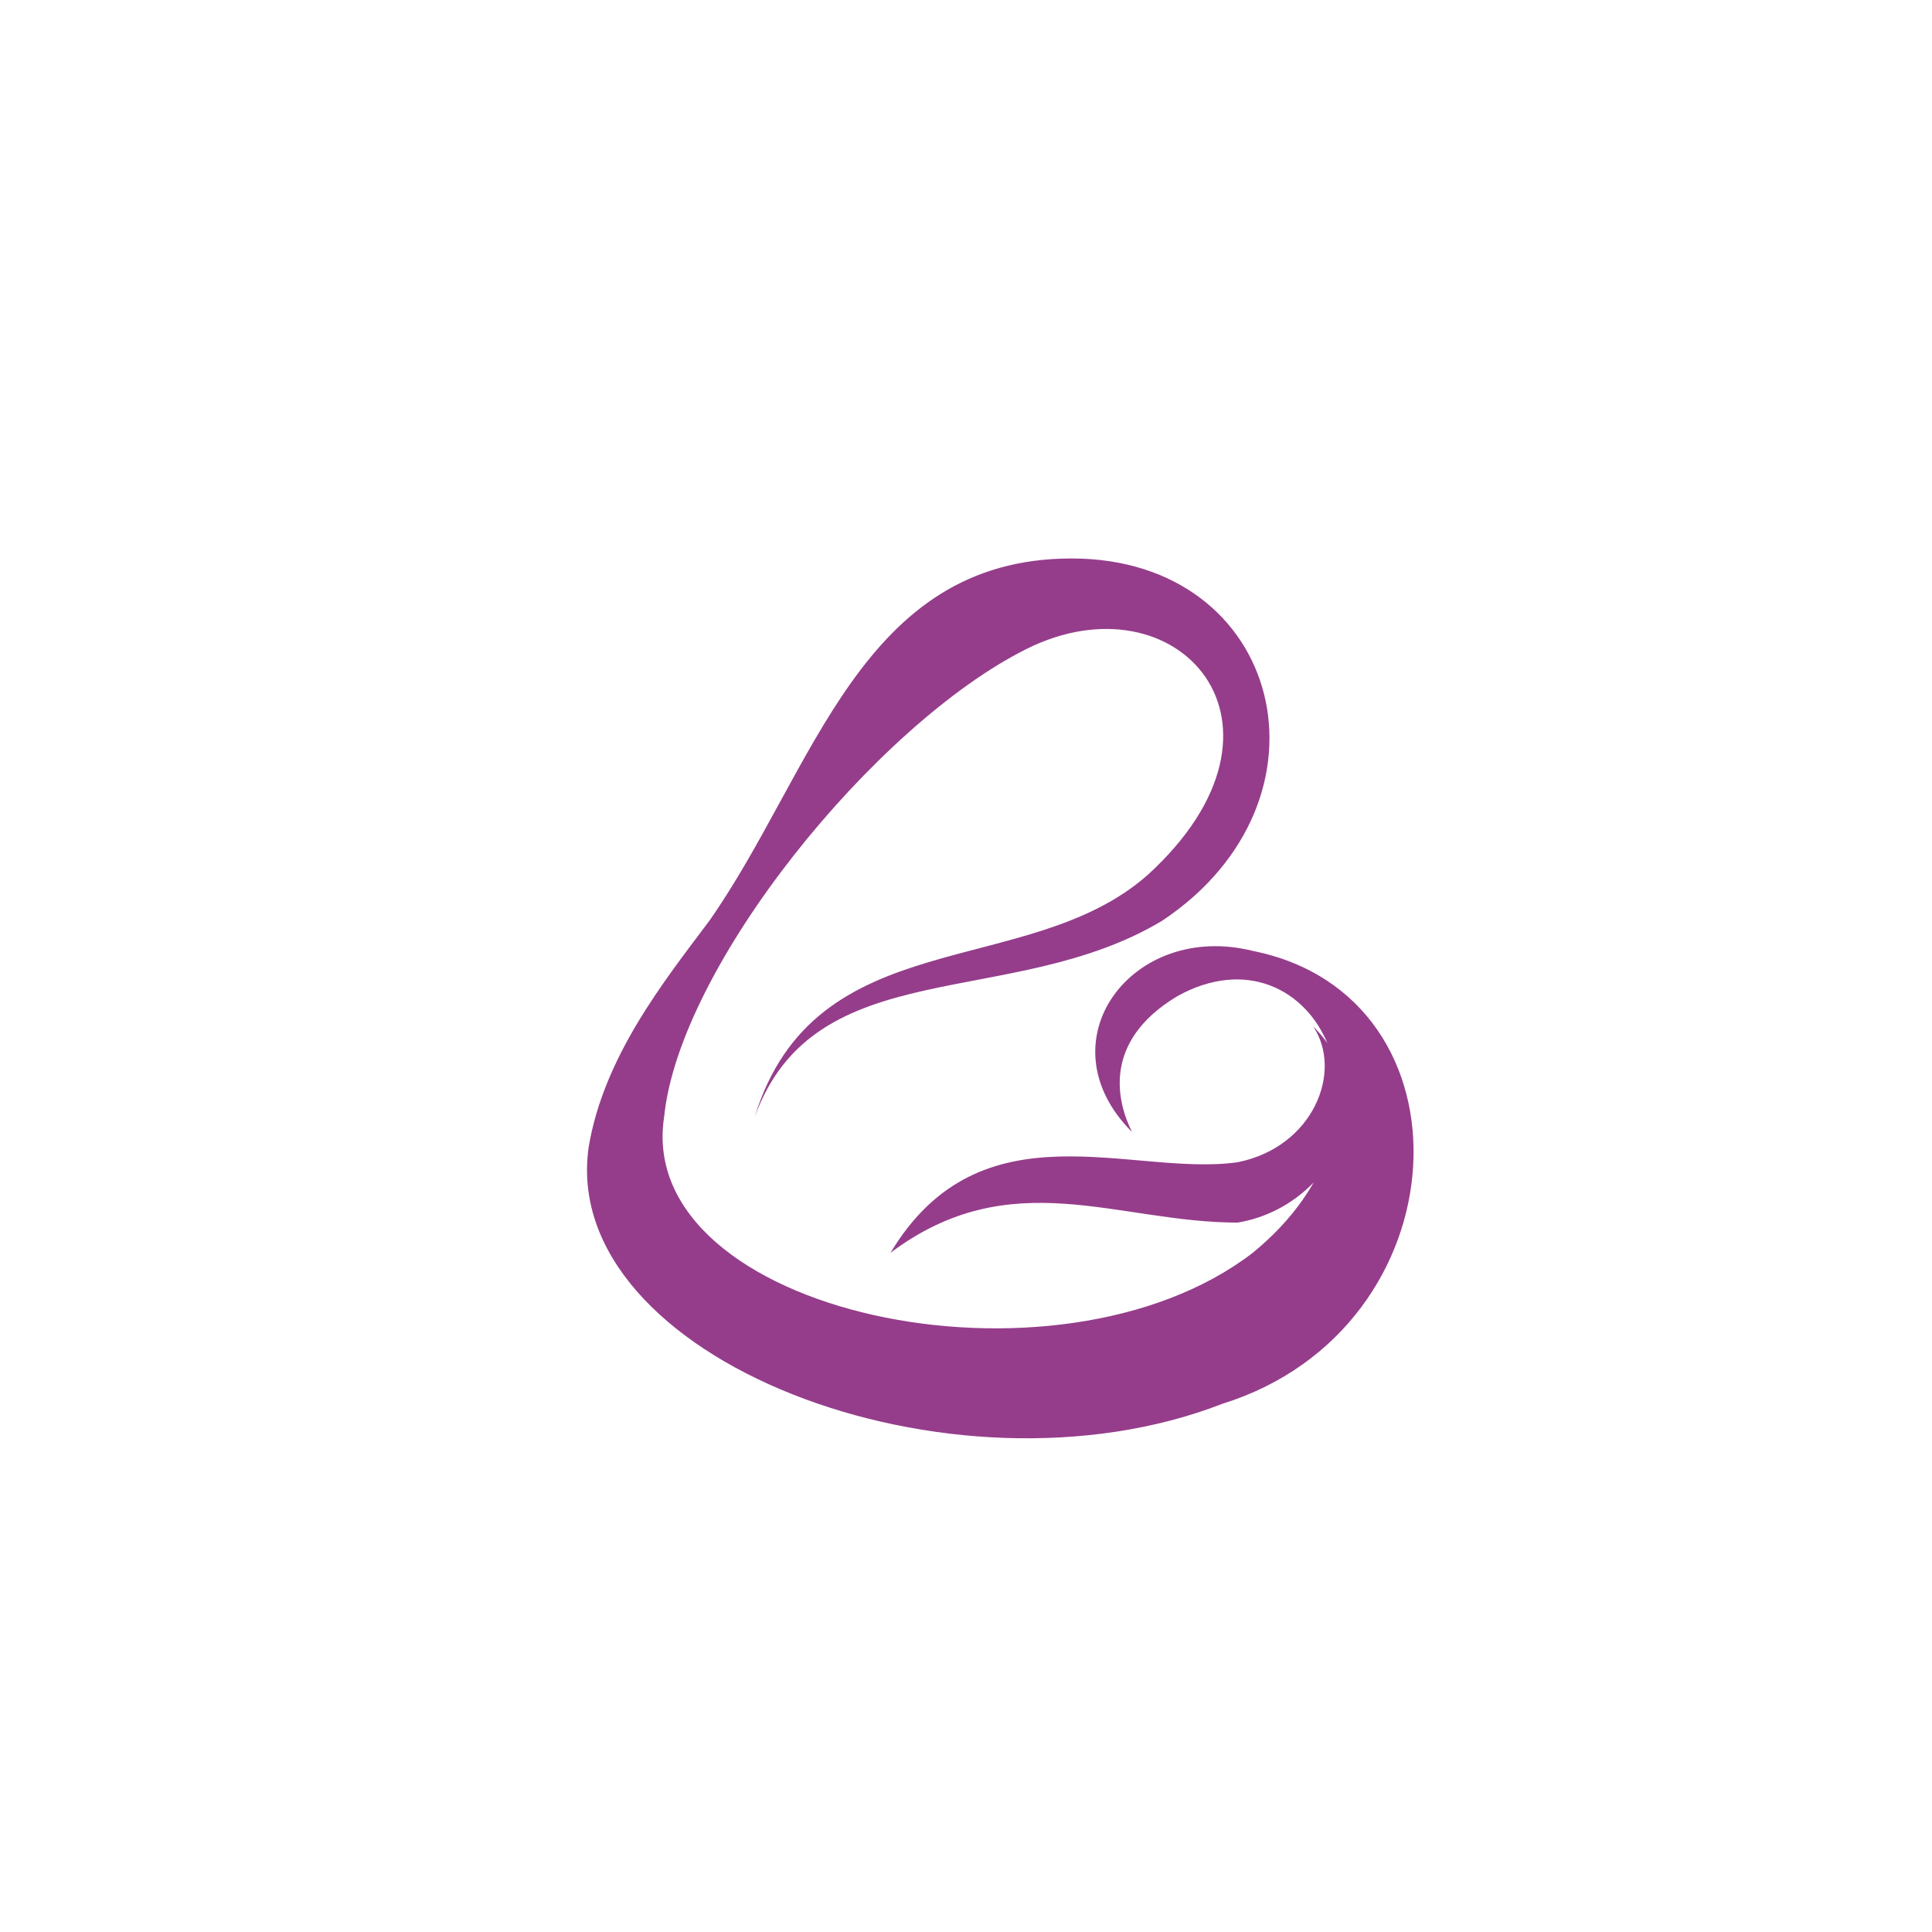
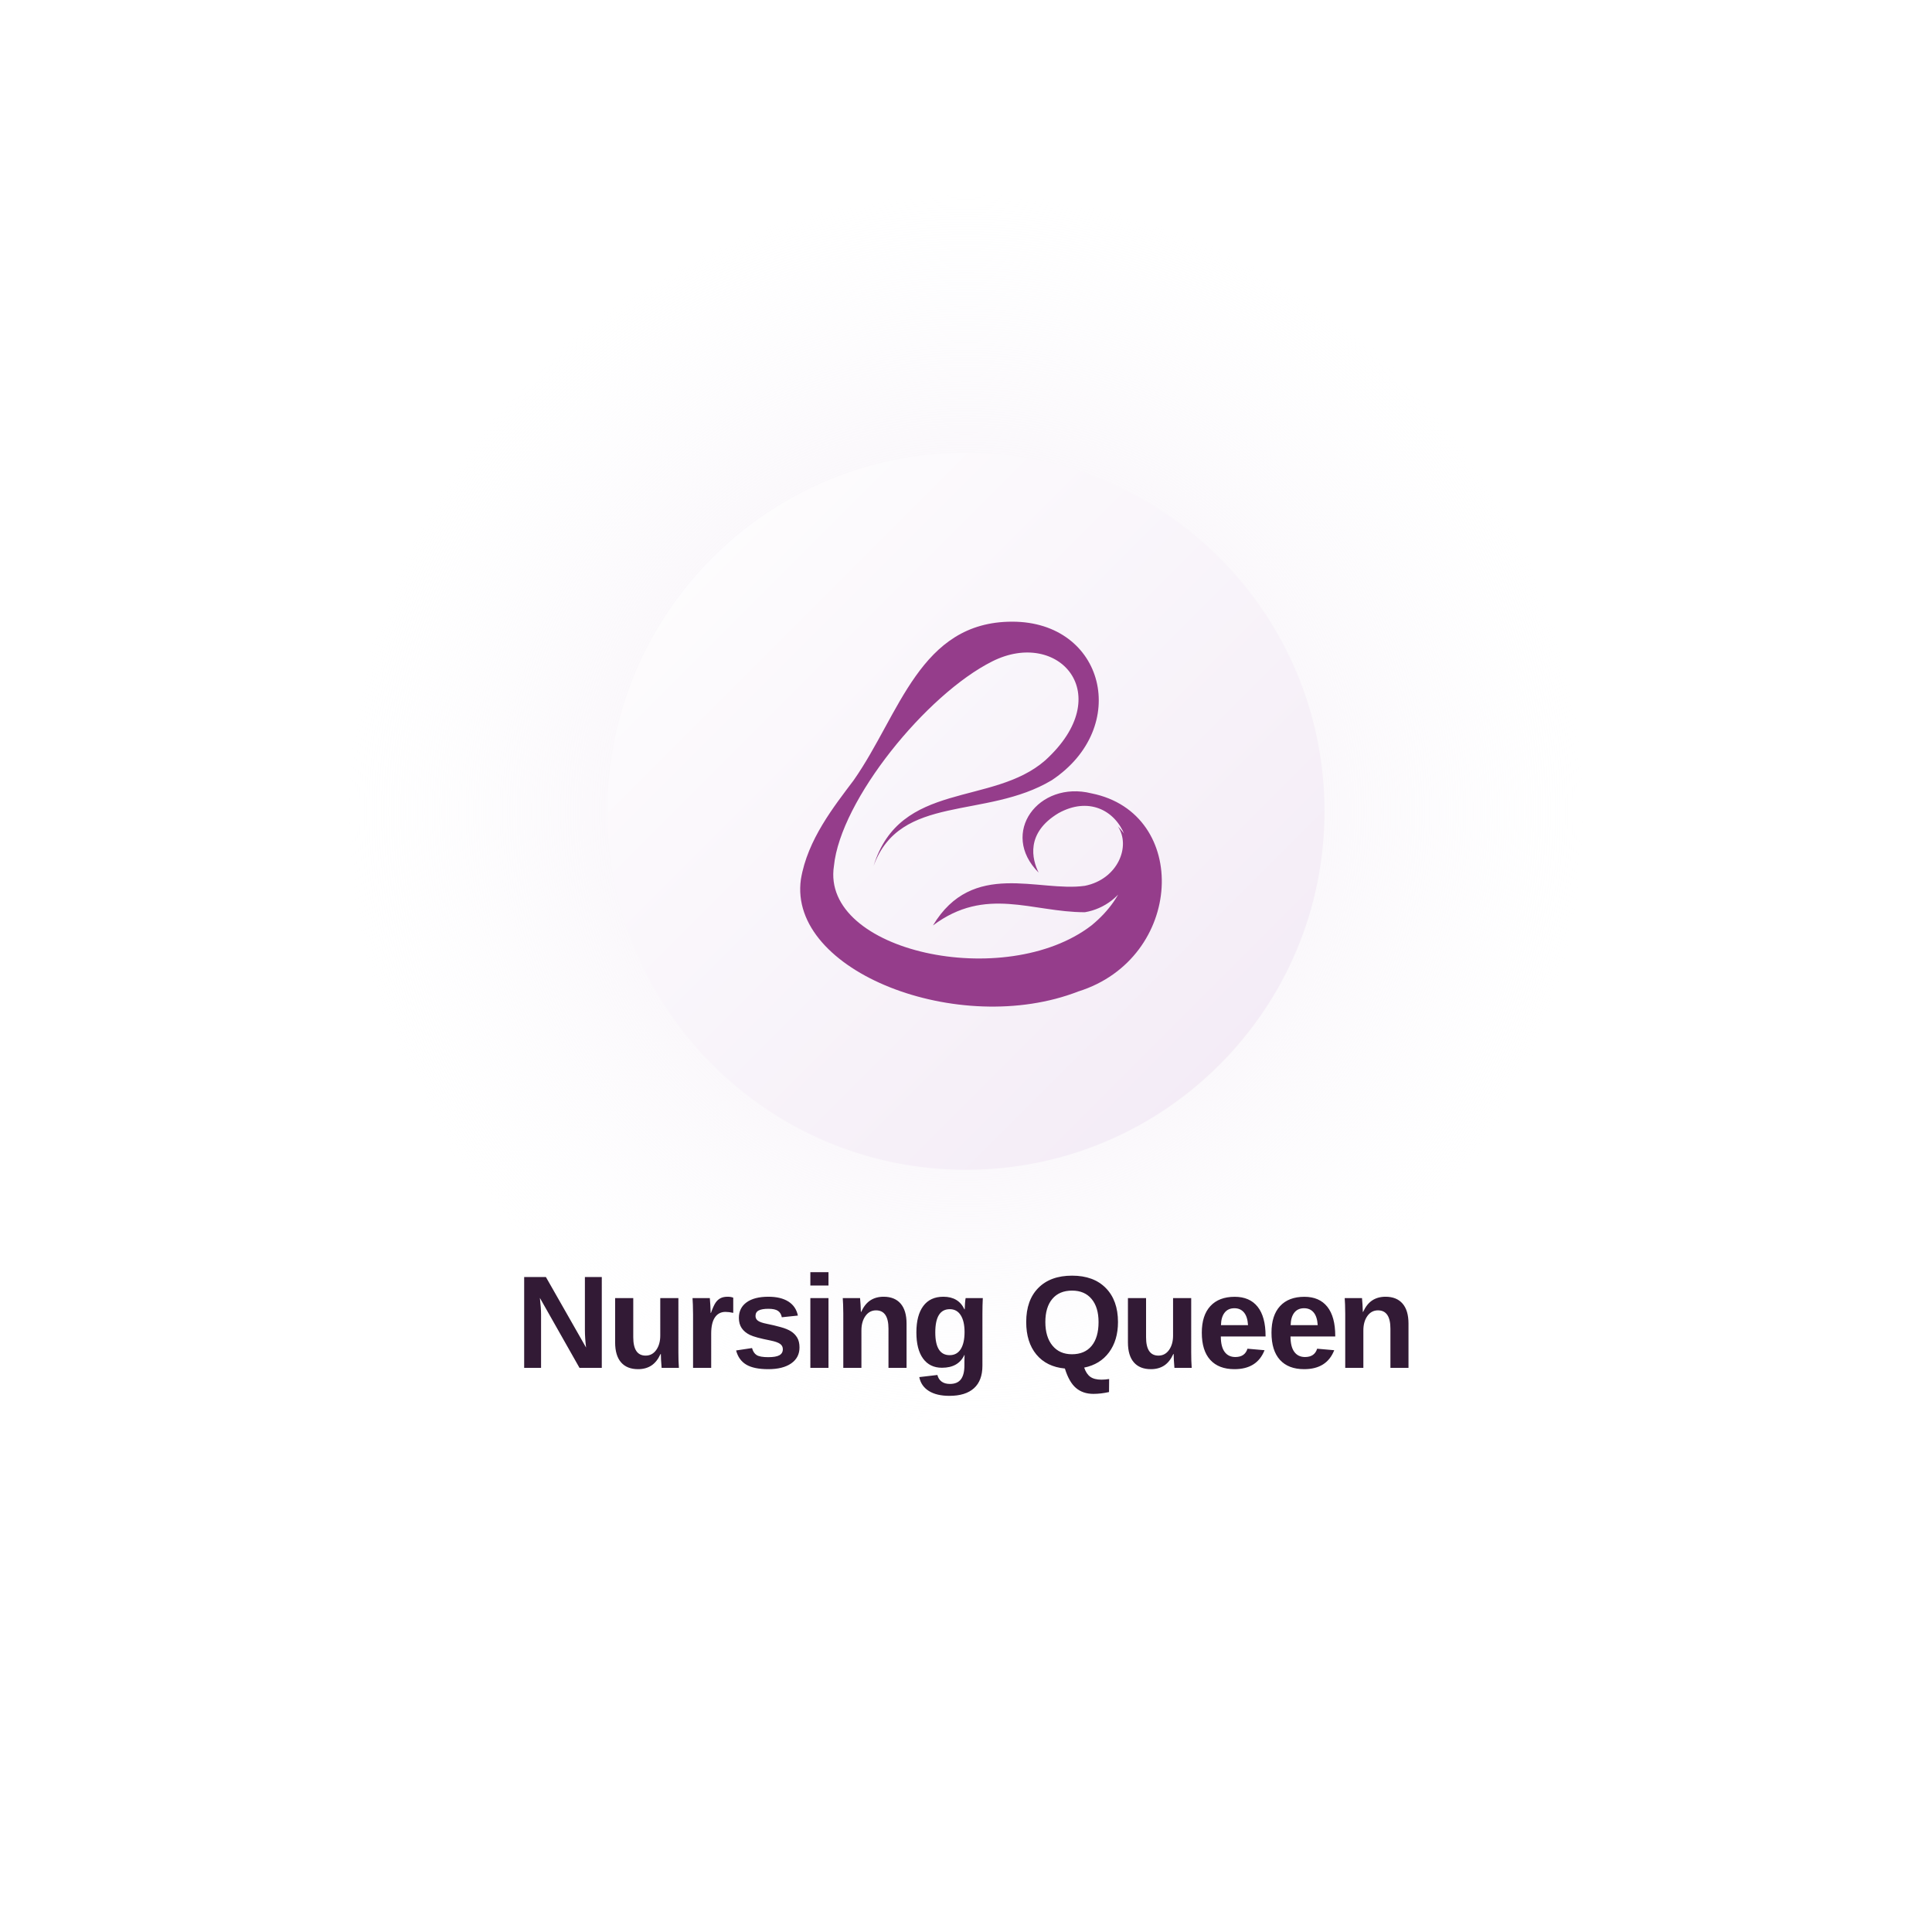
<svg xmlns="http://www.w3.org/2000/svg" width="1024" height="1024" viewBox="0 0 1024 1024">
-   <g transform="translate(256 256) scale(8)">
+   <defs>
+     <radialGradient id="halo">
+       <stop stop-color="#F0E3F1" />
+       <stop offset="1" stop-color="#F8F7FB" stop-opacity="0" />
+     </radialGradient>
+     <linearGradient id="disc" x1="0" y1="0" x2="1" y2="1">
+       <stop stop-color="#FFFFFF" />
+       <stop offset="1" stop-color="#F2E9F5" />
+     </linearGradient>
+   </defs>
+   <circle cx="512" cy="430" r="330" fill="url(#halo)" />
+   <circle cx="512" cy="430" r="190" fill="url(#disc)" />
+   <g transform="translate(400 312) scale(3.5)">
    <path d="M15 29C22 19 25 5 39 5C53 5 57 21 45 29C35 35 22 31 18 42C22 29 36 33 44 26C55 16 46 6 36 11C26 16 13 32 12 42C10 55 38 61 51 51C62 42 55 29 46 34C41 37 42 41 43 43C37 37 43 29 51 31C66 34 65 56 49 61C31 68 5 58 7 44C8 38 12 33 15 29ZM27 51C33 41 43 46 50 45C55 44 57 39 55 36C60 41 56 48 50 49C42 49 35 45 27 51Z" fill="#953D8B" />
  </g>
+   <text x="512" y="725" text-anchor="middle" font-family="Avenir Next, Arial, sans-serif" font-size="70" font-weight="600" letter-spacing="-2" fill="#321A35">Nursing Queen</text>
</svg>
